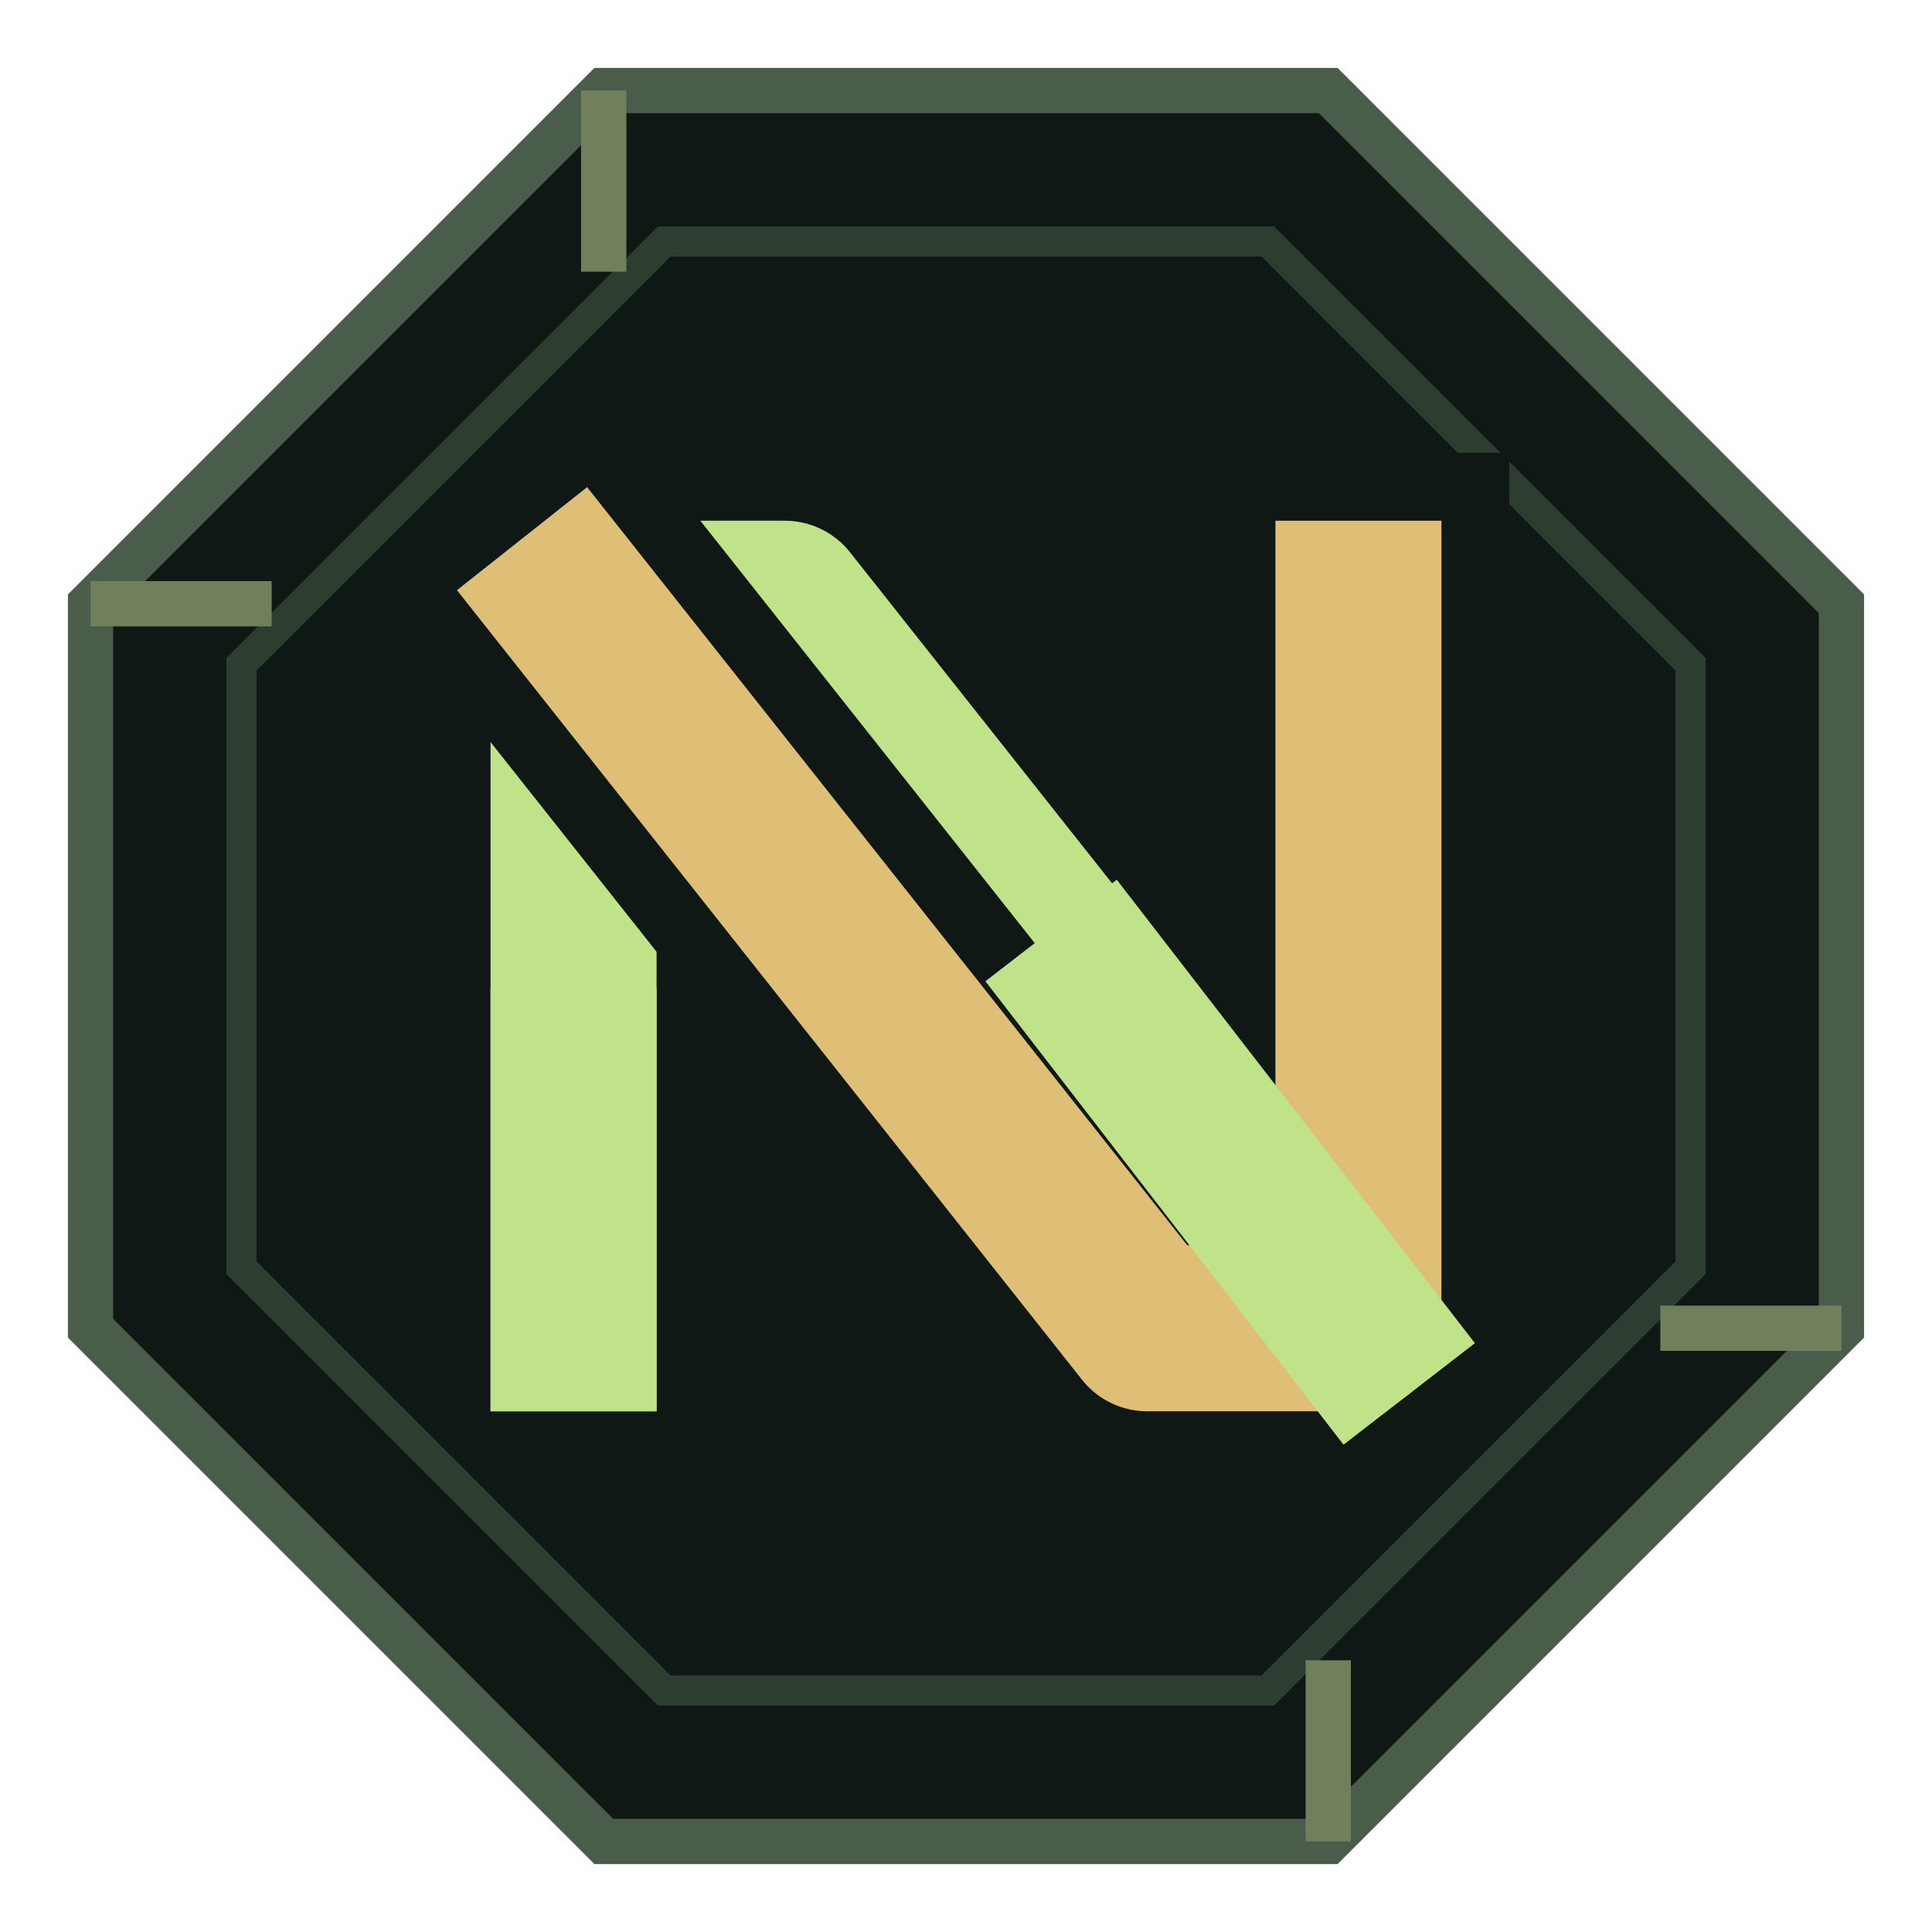
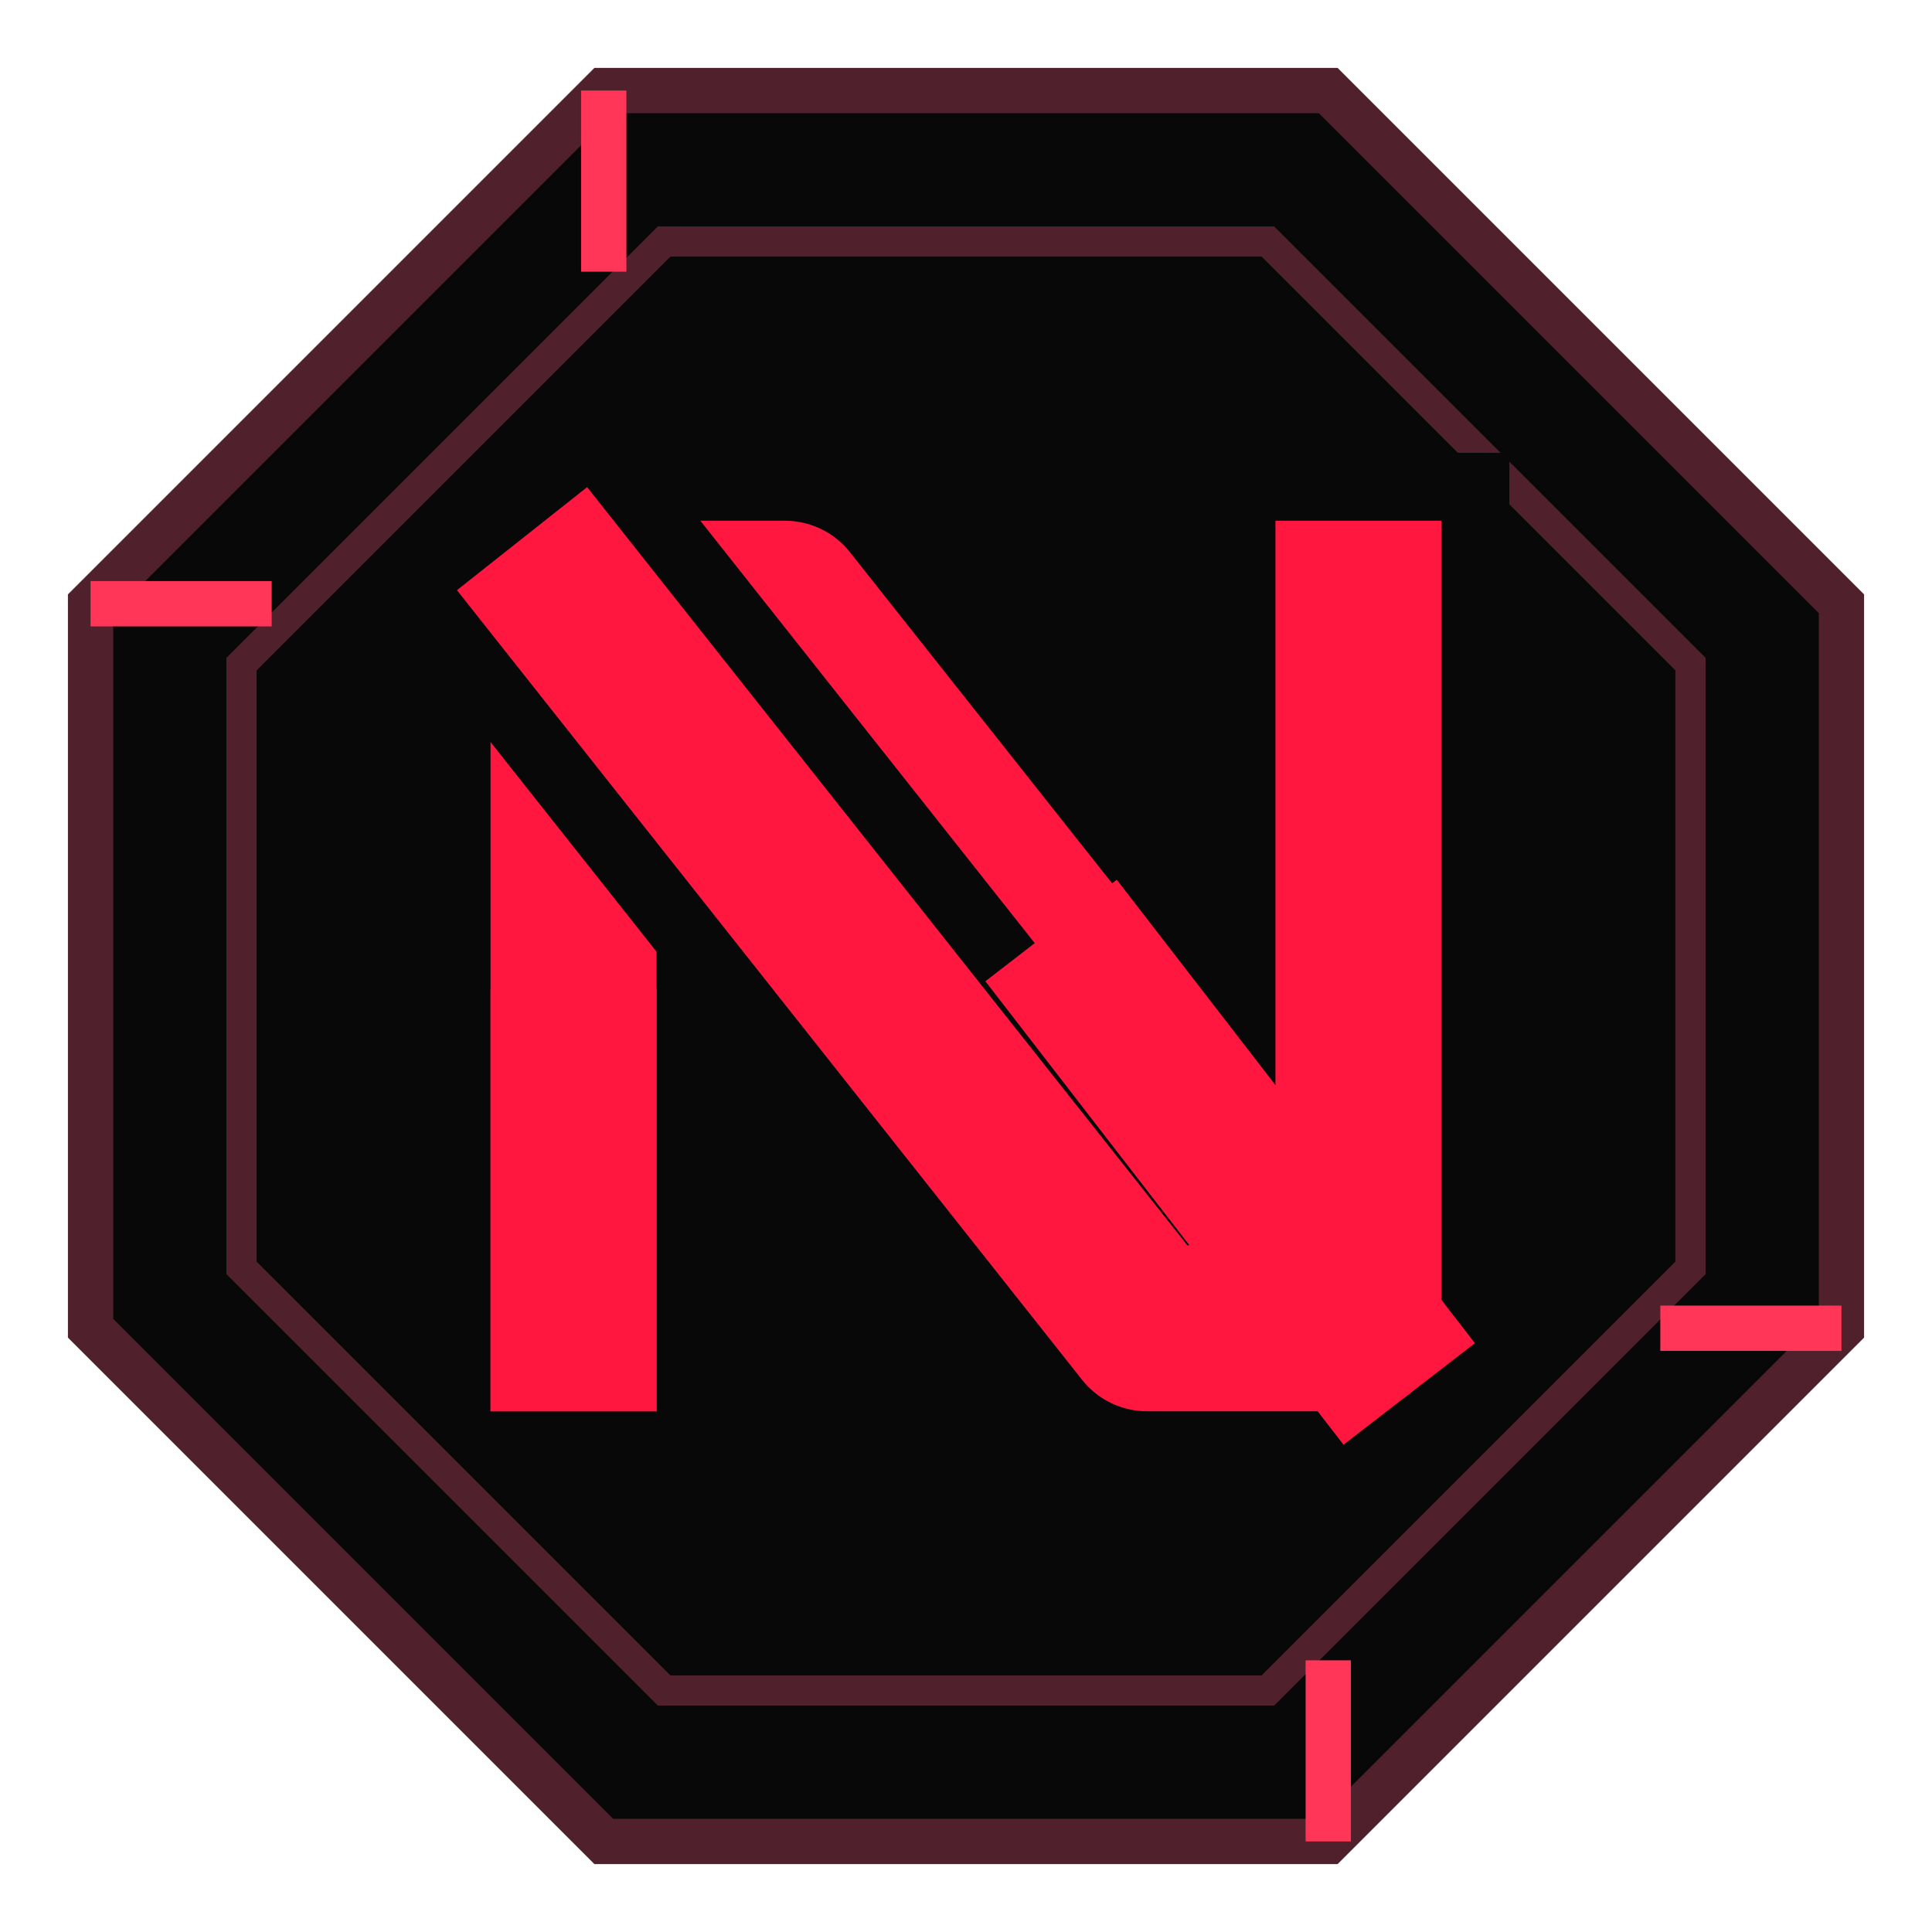
<svg xmlns="http://www.w3.org/2000/svg" viewBox="0 0 64 64" fill="none">
-   <path d="M20 3H44L61 20V44L44 61H20L3 44V20L20 3Z" fill="#101816" stroke="#4A5D4B" stroke-width="1.5" />
-   <path d="M22 8H42L56 22V42L42 56H22L8 42V22L22 8Z" stroke="#2D3E31" />
-   <path d="M19 44V20H26L45 44" stroke="#C0E389" stroke-width="5.5" stroke-linecap="square" stroke-linejoin="round" />
-   <path d="M45 20V44H38L19 20" stroke="#101816" stroke-width="10" stroke-linecap="square" stroke-linejoin="round" />
-   <path d="M45 20V44H38L19 20" stroke="#DFBE75" stroke-width="5.5" stroke-linecap="square" stroke-linejoin="round" />
-   <path d="M19 44V35.5M36.5 33L45 44" stroke="#C0E389" stroke-width="5.5" stroke-linecap="square" />
-   <path d="M3 20H9M55 44H61M20 3V9M44 55V61" stroke="#70805D" stroke-width="1.5" />
+   <path d="M20 3H44L61 20V44L44 61H20L3 44V20L20 3Z" fill="#090809" stroke="#50212d" stroke-width="1.5" />
+   <path d="M22 8H42L56 22V42L42 56H22L8 42V22L22 8Z" stroke="#50212d" />
+   <path d="M19 44V20H26L45 44" stroke="#ff173f" stroke-width="5.5" stroke-linecap="square" stroke-linejoin="round" />
+   <path d="M45 20V44H38L19 20" stroke="#090809" stroke-width="10" stroke-linecap="square" stroke-linejoin="round" />
+   <path d="M45 20V44H38L19 20" stroke="#ff173f" stroke-width="5.5" stroke-linecap="square" stroke-linejoin="round" />
+   <path d="M19 44V35.5M36.5 33L45 44" stroke="#ff173f" stroke-width="5.5" stroke-linecap="square" />
+   <path d="M3 20H9M55 44H61M20 3V9M44 55V61" stroke="#ff3657" stroke-width="1.5" />
</svg>
